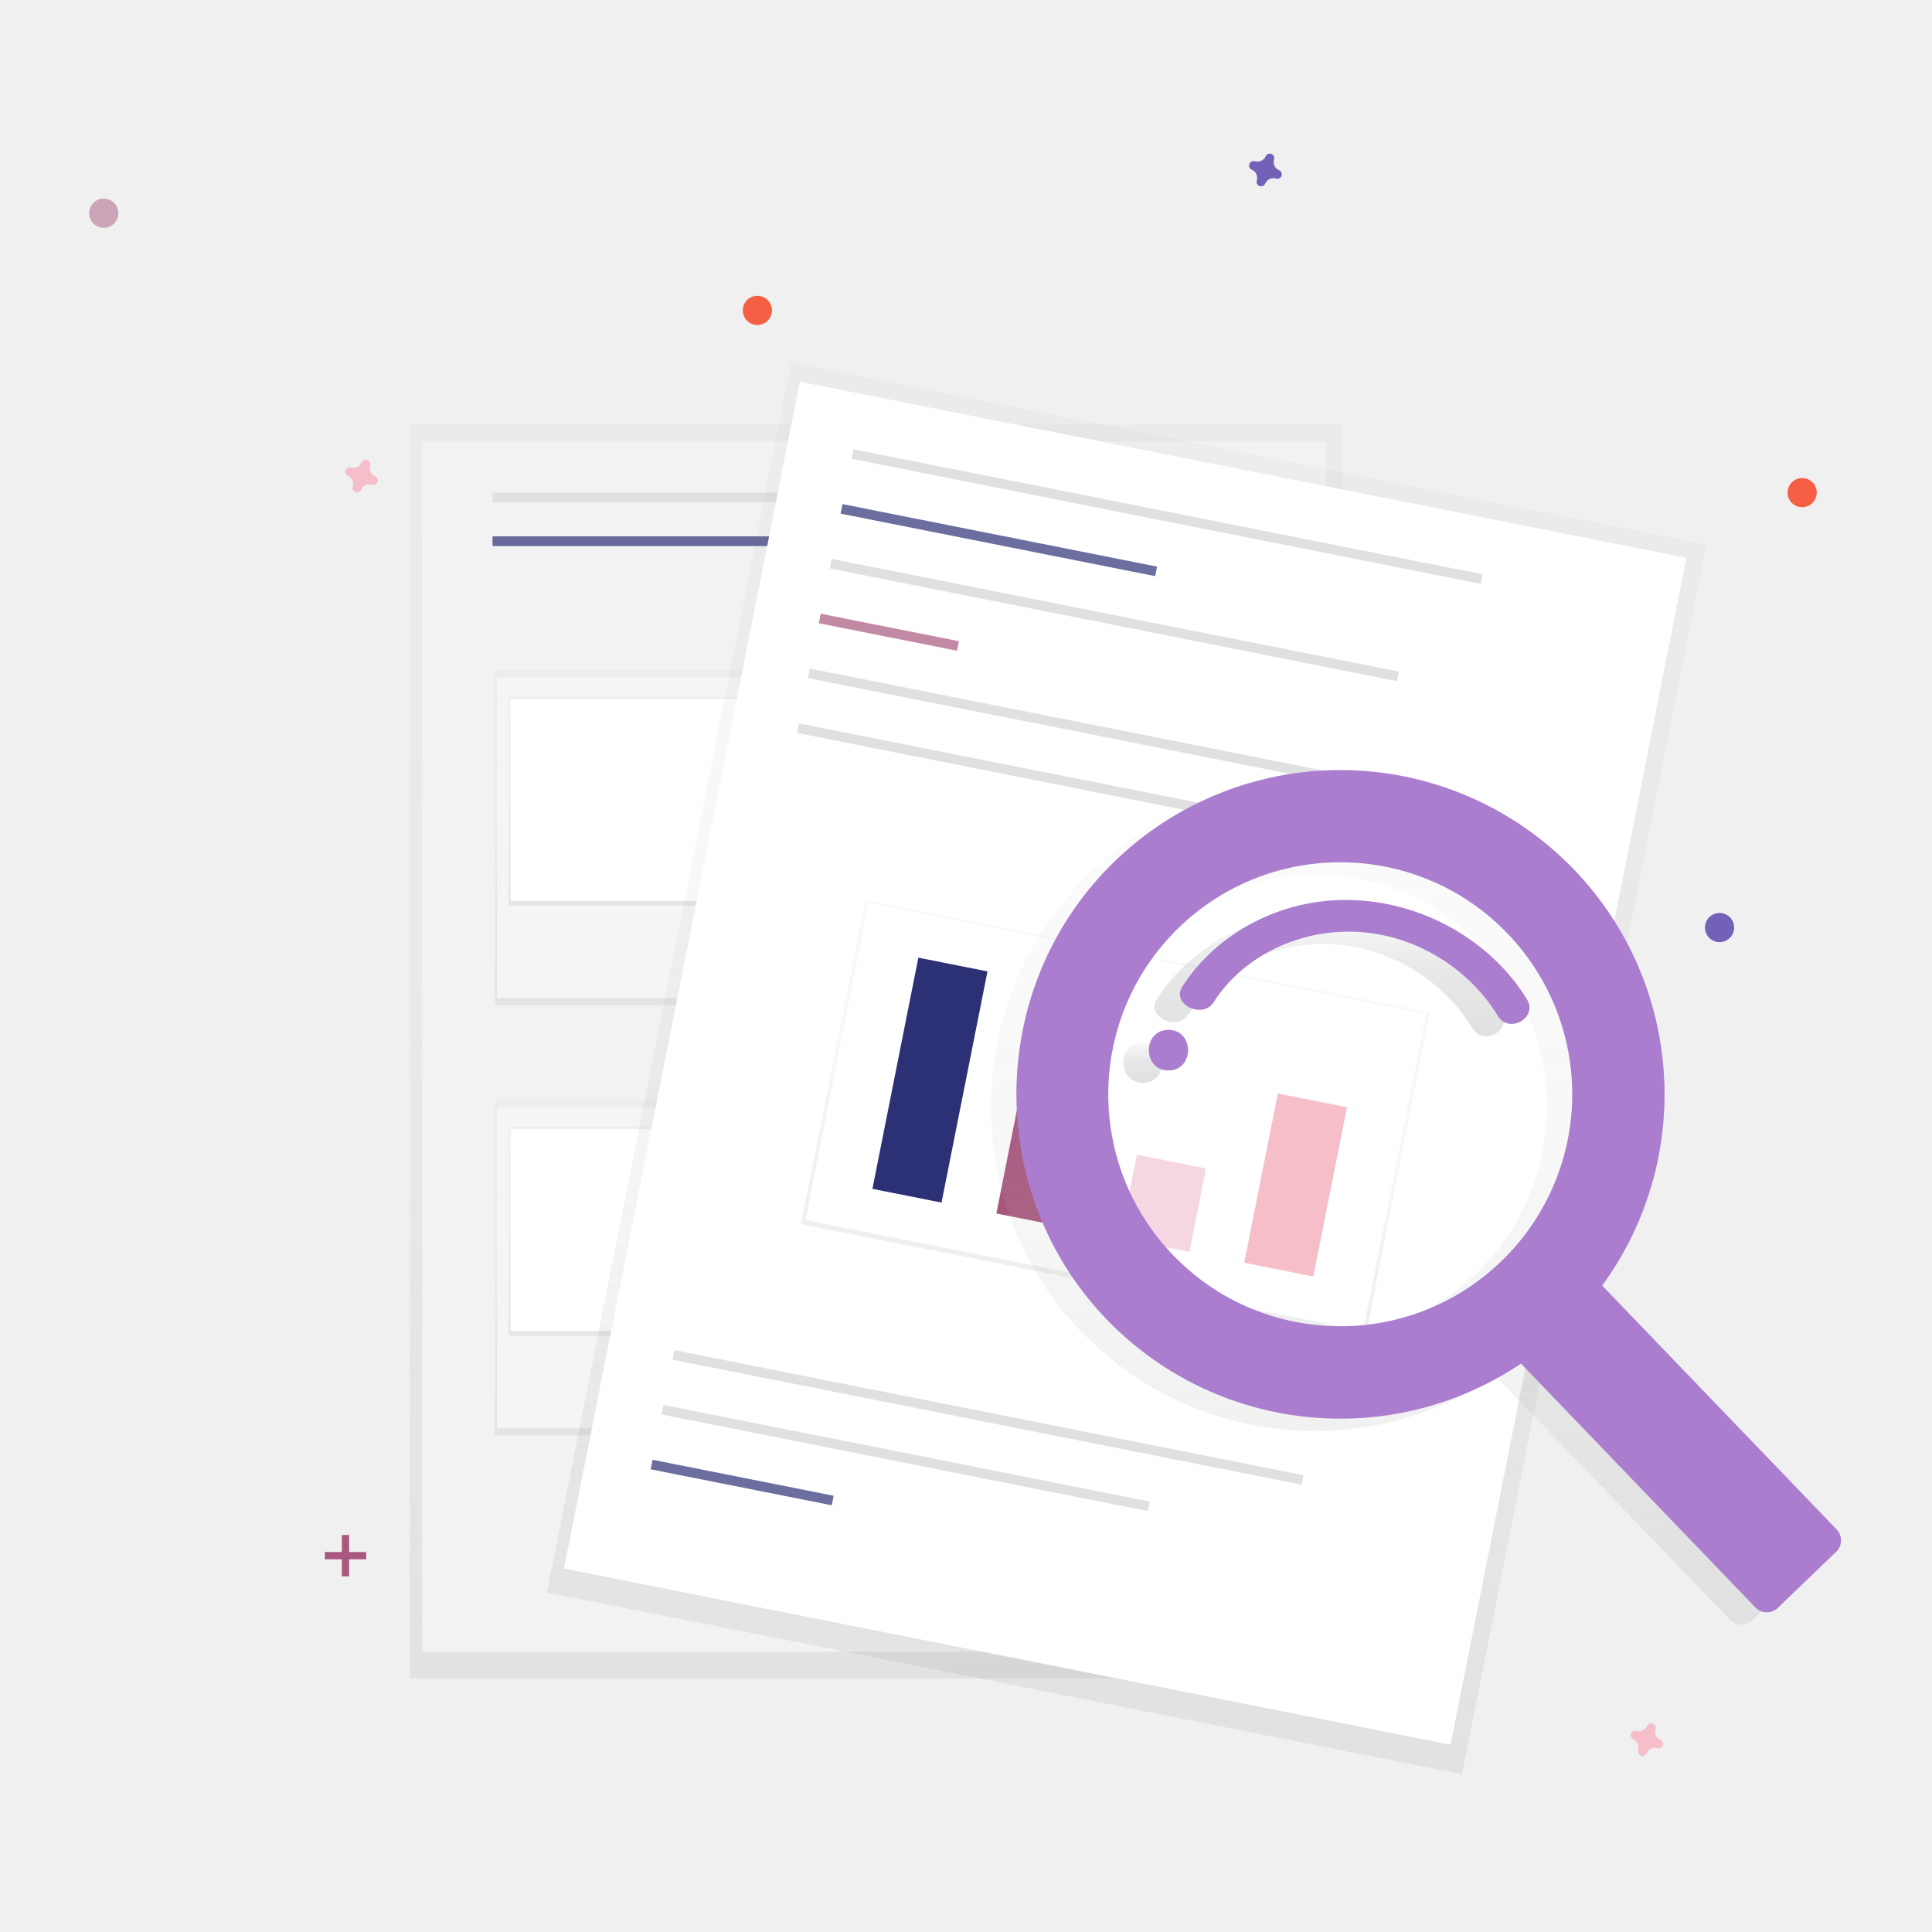
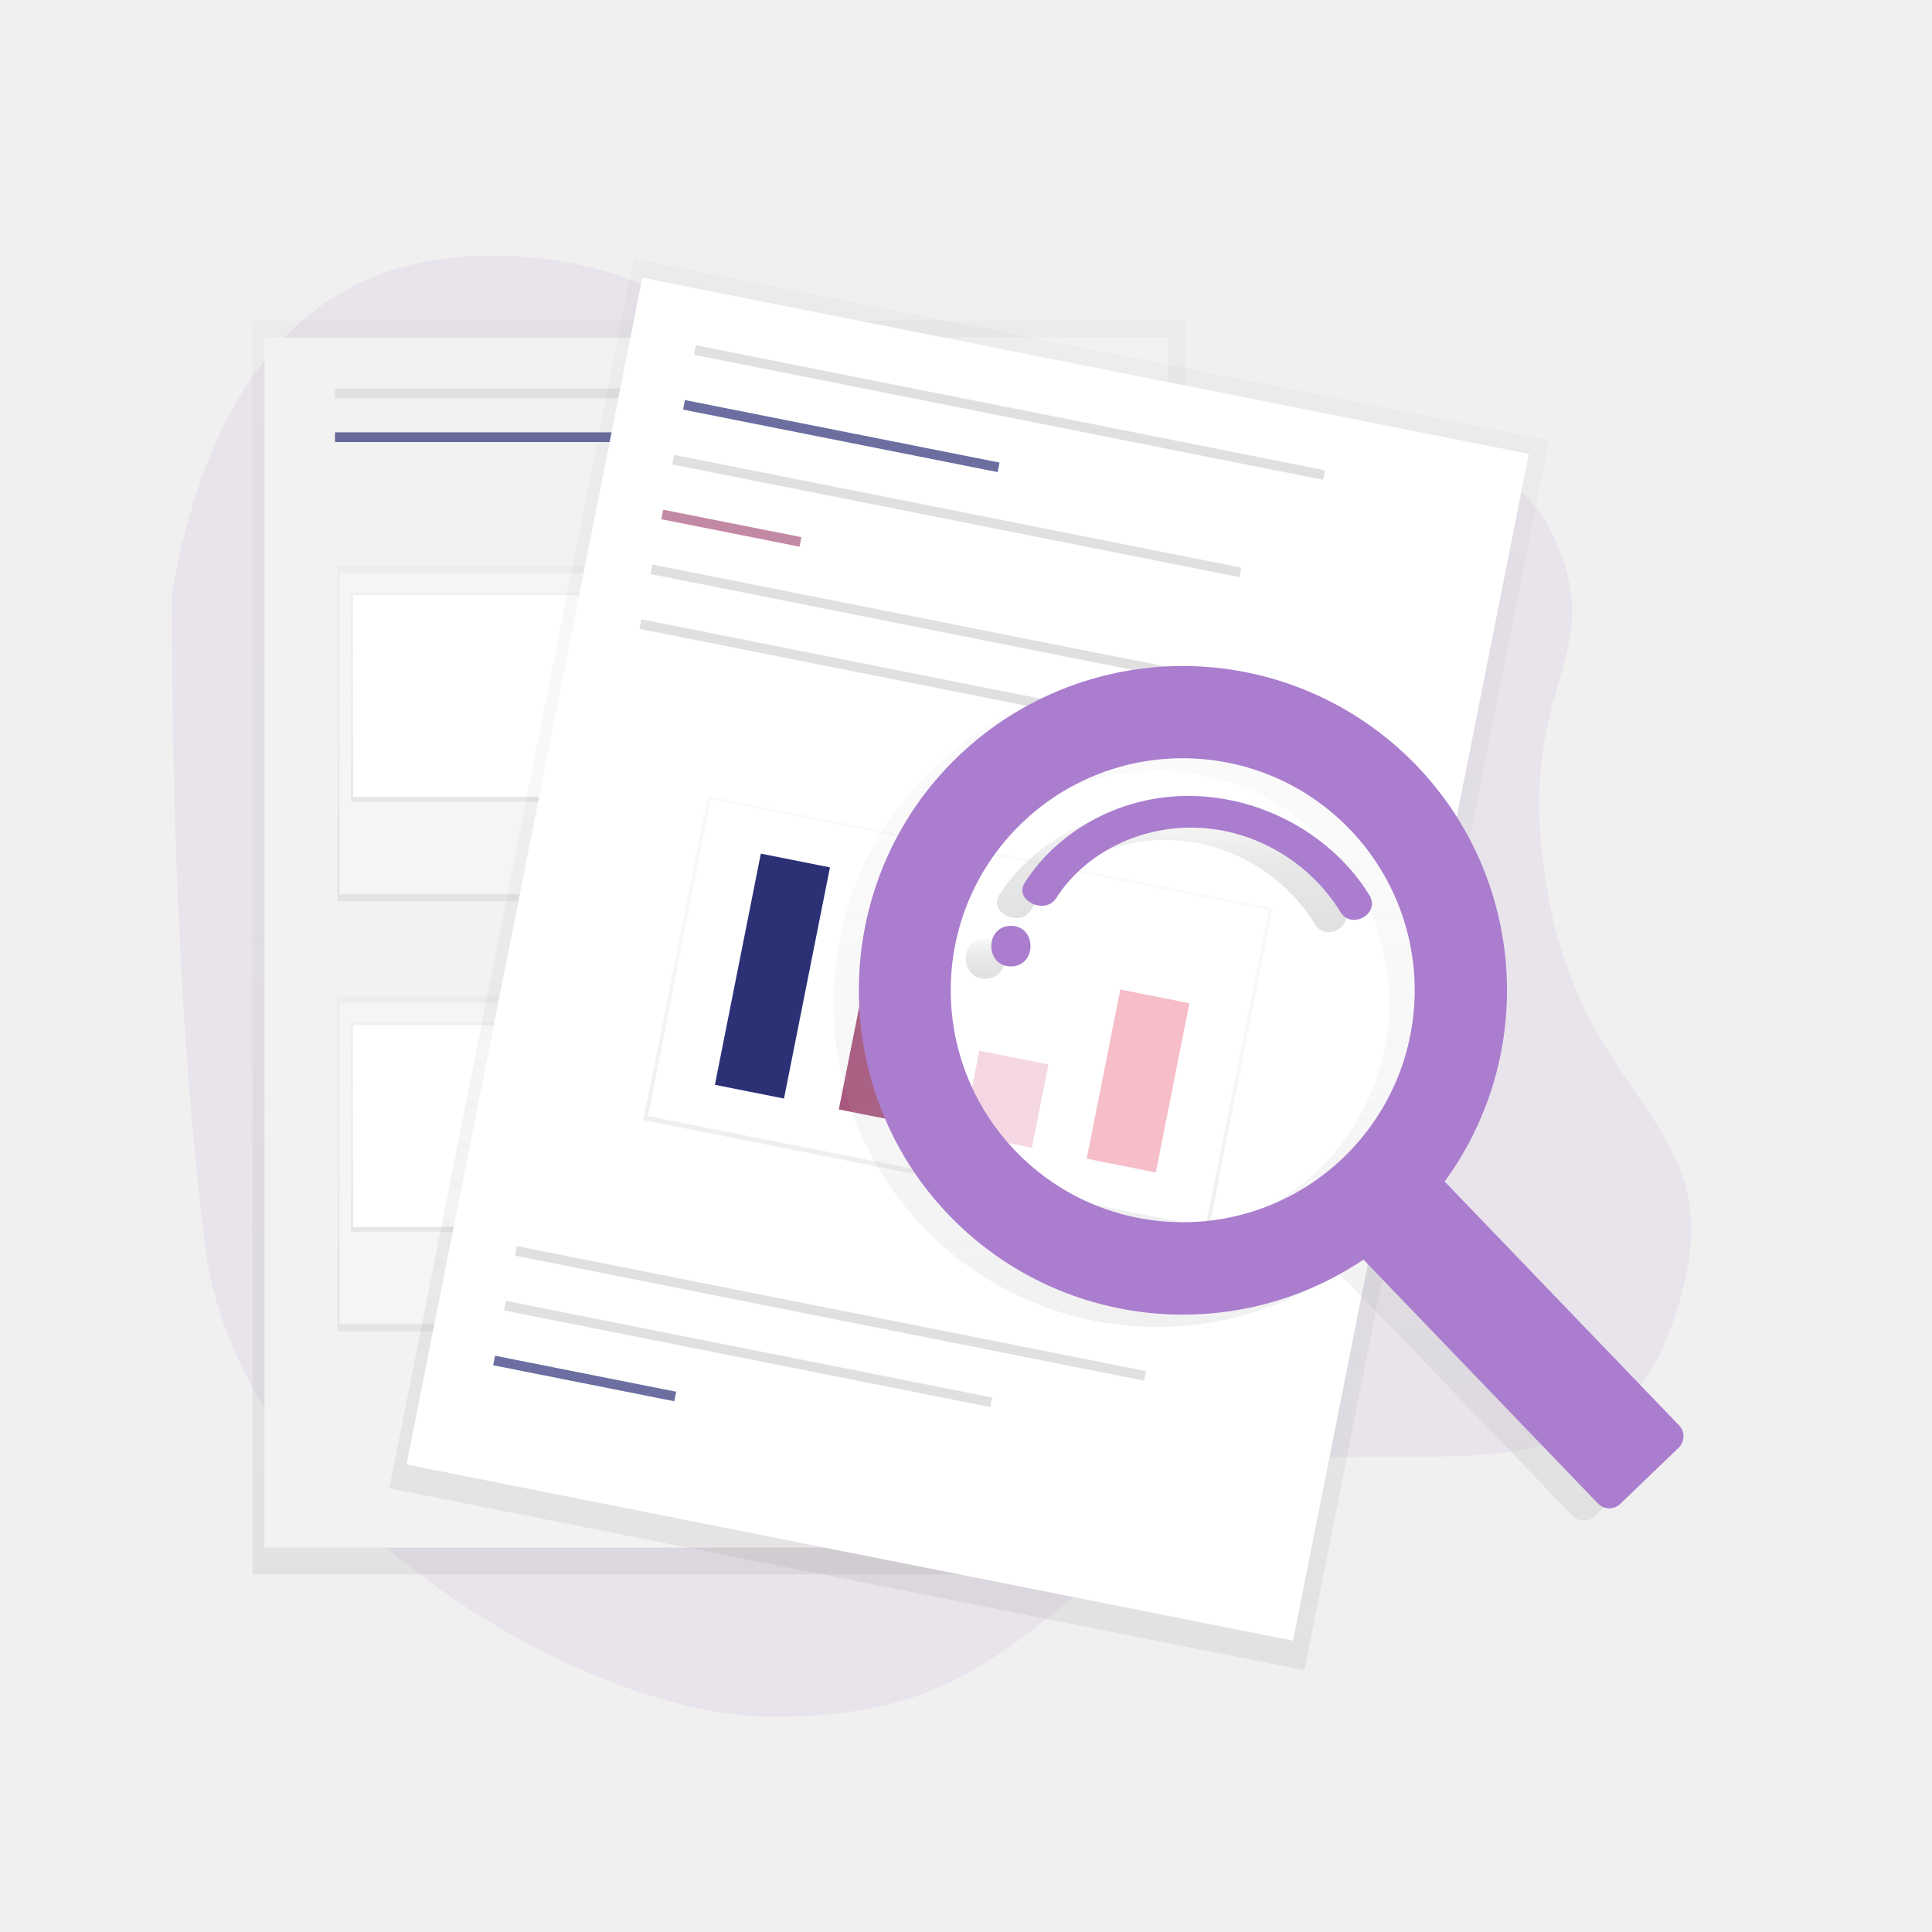
<svg xmlns="http://www.w3.org/2000/svg" xmlns:xlink="http://www.w3.org/1999/xlink" width="650px" height="650px" viewBox="0 0 650 650" version="1.1">
  <defs>
    <linearGradient x1="50%" y1="100%" x2="50%" y2="0%" id="linearGradient-1">
      <stop stop-color="#808080" stop-opacity="0.25" offset="0%" />
      <stop stop-color="#808080" stop-opacity="0.12" offset="54%" />
      <stop stop-color="#808080" stop-opacity="0.1" offset="100%" />
    </linearGradient>
    <linearGradient x1="50%" y1="100%" x2="50%" y2="0%" id="linearGradient-2">
      <stop stop-color="#808080" stop-opacity="0.25" offset="0%" />
      <stop stop-color="#808080" stop-opacity="0.12" offset="54%" />
      <stop stop-color="#808080" stop-opacity="0.1" offset="100%" />
    </linearGradient>
    <linearGradient x1="50%" y1="100%" x2="50%" y2="0%" id="linearGradient-3">
      <stop stop-color="#808080" stop-opacity="0.25" offset="0%" />
      <stop stop-color="#808080" stop-opacity="0.12" offset="54%" />
      <stop stop-color="#808080" stop-opacity="0.1" offset="100%" />
    </linearGradient>
    <rect id="path-4" x="0.378" y="0.504" width="100.653" height="67.851" />
    <rect id="path-6" x="0.378" y="0.294" width="100.653" height="67.851" />
    <linearGradient x1="0%" y1="50%" x2="100%" y2="50%" id="linearGradient-8">
      <stop stop-color="#808080" stop-opacity="0.25" offset="0%" />
      <stop stop-color="#808080" stop-opacity="0.12" offset="54%" />
      <stop stop-color="#808080" stop-opacity="0.1" offset="100%" />
    </linearGradient>
    <linearGradient x1="0.006%" y1="50.002%" x2="100.006%" y2="50.002%" id="linearGradient-9">
      <stop stop-color="#808080" stop-opacity="0.25" offset="0%" />
      <stop stop-color="#808080" stop-opacity="0.12" offset="54%" />
      <stop stop-color="#808080" stop-opacity="0.1" offset="100%" />
    </linearGradient>
    <linearGradient x1="50%" y1="100%" x2="50%" y2="0.001%" id="linearGradient-10">
      <stop stop-color="#B3B3B3" stop-opacity="0.25" offset="0%" />
      <stop stop-color="#B3B3B3" stop-opacity="0.1" offset="54%" />
      <stop stop-color="#B3B3B3" stop-opacity="0.05" offset="100%" />
    </linearGradient>
    <linearGradient x1="49.98%" y1="99.949%" x2="49.98%" y2="0%" id="linearGradient-11">
      <stop stop-color="#000000" stop-opacity="0.12" offset="0%" />
      <stop stop-color="#000000" stop-opacity="0.09" offset="55%" />
      <stop stop-color="#000000" stop-opacity="0.02" offset="100%" />
    </linearGradient>
    <linearGradient x1="49.989%" y1="100.006%" x2="49.989%" y2="0.008%" id="linearGradient-12">
      <stop stop-color="#000000" stop-opacity="0.12" offset="0%" />
      <stop stop-color="#000000" stop-opacity="0.09" offset="55%" />
      <stop stop-color="#000000" stop-opacity="0.02" offset="100%" />
    </linearGradient>
  </defs>
  <g id="case-studies" stroke="none" stroke-width="1" fill="none" fill-rule="evenodd">
-     <g id="undraw_file_searching_duff" transform="translate(30, 51)">
-       <g id="Group" opacity="0.5" transform="translate(107.8, 91.7)" fill="url(#linearGradient-1)" fill-rule="nonzero">
+     <path d="M57.788,199.4 C71.498,123.8 107.242,86 165.02,86 C251.687,86 262.921,153.038 331.546,153.038 C400.17,153.038 498.346,132.692 521.3,177.707 C544.254,222.723 506.863,228.525 521.3,303.3 C535.737,378.075 588.272,377.62 561.512,448.5 C534.752,519.38 440.719,469.893 400.17,503.897 C340.241,554.154 323.039,577.613 259.872,577.613 C196.706,577.613 80.19,510.085 68.989,419.241 C61.522,358.678 57.788,285.397 57.788,199.4 Z" id="Path-3" fill-opacity="0.1" fill="#AA7DCE" />
+     <g id="undraw_file_searching_duff" transform="translate(84, 86)">
+       <g id="Group" opacity="0.5" transform="translate(0.8, 21.7)" fill="url(#linearGradient-1)" fill-rule="nonzero">
        <rect id="Rectangle" x="0.105" y="0.147" width="313.908" height="421.82" />
      </g>
-       <rect id="Rectangle" fill="#F2F2F2" fill-rule="nonzero" x="111.993" y="97.573" width="304.101" height="407.106" />
-       <rect id="Rectangle" fill="#E0E0E0" fill-rule="nonzero" x="135.702" y="114.737" width="104.636" height="3.269" />
-       <rect id="Rectangle" fill="#2C3176" fill-rule="nonzero" opacity="0.7" x="135.702" y="129.451" width="104.636" height="3.269" />
-       <rect id="Rectangle" fill="#E0E0E0" fill-rule="nonzero" x="255.871" y="114.737" width="104.636" height="3.269" />
-       <rect id="Rectangle" fill="#E0E0E0" fill-rule="nonzero" x="272.216" y="207.935" width="104.636" height="3.269" />
-       <rect id="Rectangle" fill="#E0E0E0" fill-rule="nonzero" x="274.673" y="216.923" width="104.636" height="3.269" />
-       <rect id="Rectangle" fill="#E0E0E0" fill-rule="nonzero" x="279.58" y="225.918" width="104.636" height="3.269" />
-       <rect id="Rectangle" fill="#E0E0E0" fill-rule="nonzero" x="272.216" y="352.625" width="104.636" height="3.269" />
-       <rect id="Rectangle" fill="#E0E0E0" fill-rule="nonzero" x="274.673" y="361.62" width="104.636" height="3.269" />
-       <rect id="Rectangle" fill="#E0E0E0" fill-rule="nonzero" x="279.58" y="370.608" width="104.636" height="3.269" />
-       <g id="Group" opacity="0.5" transform="translate(136.5, 174.3)" fill="url(#linearGradient-2)" fill-rule="nonzero">
+       <rect id="Rectangle" fill="#F2F2F2" fill-rule="nonzero" x="4.993" y="27.573" width="304.101" height="407.106" />
+       <rect id="Rectangle" fill="#E0E0E0" fill-rule="nonzero" x="28.702" y="44.737" width="104.636" height="3.269" />
+       <rect id="Rectangle" fill="#2C3176" fill-rule="nonzero" opacity="0.7" x="28.702" y="59.451" width="104.636" height="3.269" />
+       <rect id="Rectangle" fill="#E0E0E0" fill-rule="nonzero" x="148.871" y="44.737" width="104.636" height="3.269" />
+       <rect id="Rectangle" fill="#E0E0E0" fill-rule="nonzero" x="165.216" y="137.935" width="104.636" height="3.269" />
+       <rect id="Rectangle" fill="#E0E0E0" fill-rule="nonzero" x="167.673" y="146.923" width="104.636" height="3.269" />
+       <rect id="Rectangle" fill="#E0E0E0" fill-rule="nonzero" x="172.58" y="155.918" width="104.636" height="3.269" />
+       <rect id="Rectangle" fill="#E0E0E0" fill-rule="nonzero" x="165.216" y="282.625" width="104.636" height="3.269" />
+       <rect id="Rectangle" fill="#E0E0E0" fill-rule="nonzero" x="167.673" y="291.62" width="104.636" height="3.269" />
+       <rect id="Rectangle" fill="#E0E0E0" fill-rule="nonzero" x="172.58" y="300.608" width="104.636" height="3.269" />
+       <g id="Group" opacity="0.5" transform="translate(29.5, 104.3)" fill="url(#linearGradient-2)" fill-rule="nonzero">
        <rect id="Rectangle" x="0.021" y="0.112" width="111.174" height="112.812" />
      </g>
-       <rect id="Rectangle" fill="#F5F5F5" fill-rule="nonzero" x="137.221" y="176.869" width="109.424" height="107.905" />
-       <g id="Group" opacity="0.5" transform="translate(140.7, 183.4)" fill="url(#linearGradient-3)" fill-rule="nonzero">
+       <rect id="Rectangle" fill="#F5F5F5" fill-rule="nonzero" x="30.221" y="106.869" width="109.424" height="107.905" />
+       <g id="Group" opacity="0.5" transform="translate(33.7, 113.4)" fill="url(#linearGradient-3)" fill-rule="nonzero">
        <rect id="Rectangle" x="0.378" y="0.007" width="102.06" height="70.301" />
      </g>
-       <rect id="e1f34465-d008-41db-868b-e00503fb87b3" fill="#FFFFFF" fill-rule="nonzero" x="141.778" y="184.226" width="100.653" height="67.851" />
-       <g id="Clipped" transform="translate(266.7, 226.1)">
+       <rect id="e1f34465-d008-41db-868b-e00503fb87b3" fill="#FFFFFF" fill-rule="nonzero" x="34.778" y="114.226" width="100.653" height="67.851" />
+       <g id="Clipped" transform="translate(159.7, 156.1)">
        <mask id="mask-5" fill="white">
          <use xlink:href="#path-4" />
        </mask>
        <g id="cf34cfb5-9399-4bae-9cea-d47bbef6cb3a" />
        <g id="Group" mask="url(#mask-5)" fill="#AA7DCE" fill-rule="nonzero" opacity="0.4">
          <g transform="translate(-137.2, -39.9)">
            <polygon id="Path" points="3.745 63.427 29.092 24.185 39.718 41.349 62.608 17.647 82.229 41.349 99.393 6.202 143.535 76.503 0.476 71.596" />
            <circle id="Oval" cx="23.366" cy="7.833" r="7.357" />
          </g>
        </g>
      </g>
-       <g id="Group" opacity="0.5" transform="translate(136.5, 318.5)" fill="url(#linearGradient-2)" fill-rule="nonzero">
+       <g id="Group" opacity="0.5" transform="translate(29.5, 248.5)" fill="url(#linearGradient-2)" fill-rule="nonzero">
        <rect id="Rectangle" x="0.021" y="0.609" width="111.174" height="112.812" />
      </g>
-       <rect id="Rectangle" fill="#F5F5F5" fill-rule="nonzero" x="137.221" y="321.559" width="109.424" height="107.905" />
-       <g id="Group" opacity="0.5" transform="translate(140.7, 327.6)" fill="url(#linearGradient-3)" fill-rule="nonzero">
+       <rect id="Rectangle" fill="#F5F5F5" fill-rule="nonzero" x="30.221" y="251.559" width="109.424" height="107.905" />
+       <g id="Group" opacity="0.5" transform="translate(33.7, 257.6)" fill="url(#linearGradient-3)" fill-rule="nonzero">
        <rect id="Rectangle" x="0.378" y="0.504" width="102.06" height="70.301" />
      </g>
-       <rect id="c95ac4f6-be4d-44a3-92c2-5c8066e2b531" fill="#FFFFFF" fill-rule="nonzero" x="141.778" y="328.916" width="100.653" height="67.851" />
-       <g id="Clipped" transform="translate(266.7, 371)">
+       <rect id="c95ac4f6-be4d-44a3-92c2-5c8066e2b531" fill="#FFFFFF" fill-rule="nonzero" x="34.778" y="258.916" width="100.653" height="67.851" />
+       <g id="Clipped" transform="translate(159.7, 301)">
        <mask id="mask-7" fill="white">
          <use xlink:href="#path-6" />
        </mask>
        <g id="7439734d-5f7c-428f-88ce-e68b86a45c07" />
        <g id="Group" mask="url(#mask-7)" fill="#BDBDBD" fill-rule="nonzero" opacity="0.4">
          <g transform="translate(-137.2, -39.9)">
            <polygon id="Path" points="3.745 63.217 29.092 23.975 39.718 41.146 62.608 17.437 82.229 41.146 99.393 5.992 143.535 76.293 0.476 71.393" />
            <circle id="Oval" cx="23.366" cy="7.63" r="7.357" />
          </g>
        </g>
      </g>
-       <g id="Group" opacity="0.5" transform="translate(153.3, 70.7)" fill="url(#linearGradient-8)" fill-rule="nonzero">
+       <g id="Group" opacity="0.5" transform="translate(46.3, 0.7)" fill="url(#linearGradient-8)" fill-rule="nonzero">
        <rect id="Rectangle" transform="translate(195.7439, 237.7637) rotate(-78.76) translate(-195.7439, -237.7637) " x="-15.166" y="80.81" width="421.82" height="313.908" />
      </g>
-       <rect id="Rectangle" fill="#FFFFFF" fill-rule="nonzero" transform="translate(348.5602, 306.7029) rotate(-78.76) translate(-348.5602, -306.7029) " x="145.007" y="154.652" width="407.106" height="304.101" />
-       <rect id="Rectangle" fill="#E0E0E0" fill-rule="nonzero" transform="translate(362.6435, 122.7907) rotate(11.24) translate(-362.6435, -122.7907) " x="254.735" y="121.156" width="215.817" height="3.269" />
-       <rect id="Rectangle" fill="#E0E0E0" fill-rule="nonzero" transform="translate(302.4131, 425.8771) rotate(11.24) translate(-302.4131, -425.8771) " x="194.505" y="424.243" width="215.817" height="3.269" />
-       <rect id="Rectangle" fill="#E0E0E0" fill-rule="nonzero" transform="translate(274.6873, 439.5313) rotate(11.24) translate(-274.6873, -439.5313) " x="191.303" y="437.897" width="166.768" height="3.269" />
-       <rect id="Rectangle" fill="#2C3176" fill-rule="nonzero" opacity="0.7" transform="translate(219.7061, 447.7802) rotate(11.24) translate(-219.7061, -447.7802) " x="188.644" y="446.146" width="62.125" height="3.269" />
-       <rect id="Rectangle" fill="#2C3176" fill-rule="nonzero" opacity="0.7" transform="translate(306.0513, 130.7186) rotate(11.24) translate(-306.0513, -130.7186) " x="252.099" y="129.084" width="107.905" height="3.269" />
-       <rect id="Rectangle" fill="#E0E0E0" fill-rule="nonzero" transform="translate(344.8902, 157.6031) rotate(11.24) translate(-344.8902, -157.6031) " x="247.611" y="155.969" width="194.558" height="3.269" />
-       <rect id="Rectangle" fill="#A8577E" fill-rule="nonzero" opacity="0.7" transform="translate(269.0596, 161.7072) rotate(11.24) translate(-269.0596, -161.7072) " x="245.354" y="160.073" width="47.411" height="3.269" />
-       <rect id="Rectangle" fill="#E0E0E0" fill-rule="nonzero" transform="translate(347.9862, 196.5617) rotate(11.24) translate(-347.9862, -196.5617) " x="240.078" y="194.927" width="215.817" height="3.269" />
-       <g id="Group" opacity="0.5" transform="translate(239.4, 251.3)" fill="url(#linearGradient-9)" fill-rule="nonzero">
+       <rect id="Rectangle" fill="#FFFFFF" fill-rule="nonzero" transform="translate(241.5602, 236.7029) rotate(-78.76) translate(-241.5602, -236.7029) " x="38.007" y="84.652" width="407.106" height="304.101" />
+       <rect id="Rectangle" fill="#E0E0E0" fill-rule="nonzero" transform="translate(255.6435, 52.79067) rotate(11.24) translate(-255.6435, -52.79067) " x="147.735" y="51.156" width="215.817" height="3.269" />
+       <rect id="Rectangle" fill="#E0E0E0" fill-rule="nonzero" transform="translate(195.4131, 355.8771) rotate(11.24) translate(-195.4131, -355.8771) " x="87.505" y="354.243" width="215.817" height="3.269" />
+       <rect id="Rectangle" fill="#E0E0E0" fill-rule="nonzero" transform="translate(167.6873, 369.5313) rotate(11.24) translate(-167.6873, -369.5313) " x="84.303" y="367.897" width="166.768" height="3.269" />
+       <rect id="Rectangle" fill="#2C3176" fill-rule="nonzero" opacity="0.7" transform="translate(112.7061, 377.7802) rotate(11.24) translate(-112.7061, -377.7802) " x="81.644" y="376.146" width="62.125" height="3.269" />
+       <rect id="Rectangle" fill="#2C3176" fill-rule="nonzero" opacity="0.7" transform="translate(199.0513, 60.7186) rotate(11.24) translate(-199.0513, -60.7186) " x="145.099" y="59.084" width="107.905" height="3.269" />
+       <rect id="Rectangle" fill="#E0E0E0" fill-rule="nonzero" transform="translate(237.8902, 87.60308) rotate(11.24) translate(-237.8902, -87.60308) " x="140.611" y="85.969" width="194.558" height="3.269" />
+       <rect id="Rectangle" fill="#A8577E" fill-rule="nonzero" opacity="0.7" transform="translate(162.0596, 91.70717) rotate(11.24) translate(-162.0596, -91.70717) " x="138.354" y="90.073" width="47.411" height="3.269" />
+       <rect id="Rectangle" fill="#E0E0E0" fill-rule="nonzero" transform="translate(240.9862, 126.5617) rotate(11.24) translate(-240.9862, -126.5617) " x="133.078" y="124.927" width="215.817" height="3.269" />
+       <g id="Group" opacity="0.5" transform="translate(132.4, 181.3)" fill="url(#linearGradient-9)" fill-rule="nonzero">
        <rect id="Rectangle" transform="translate(105.8927, 73.92348) rotate(-78.76) translate(-105.8927, -73.92348) " x="50.306" y="-22.946" width="111.174" height="193.739" />
      </g>
-       <rect id="Rectangle" fill="#FFFFFF" fill-rule="nonzero" transform="translate(345.4066, 324.8235) rotate(11.24) translate(-345.4066, -324.8235) " x="249.762" y="270.461" width="191.289" height="108.724" />
-       <rect id="Rectangle" fill="#E0E0E0" fill-rule="nonzero" transform="translate(344.3213, 215.0089) rotate(11.24) translate(-344.3213, -215.0089) " x="236.413" y="213.374" width="215.817" height="3.269" />
-       <rect id="Rectangle" fill="#2C3176" fill-rule="nonzero" transform="translate(282.8723, 312.3961) rotate(11.24) translate(-282.8723, -312.3961) " x="271.018" y="272.748" width="23.709" height="79.296" />
-       <rect id="Rectangle" fill="#A8577E" fill-rule="nonzero" transform="translate(322.0147, 333.5125) rotate(11.24) translate(-322.0147, -333.5125) " x="310.16" y="306.944" width="23.709" height="53.137" />
-       <rect id="Rectangle" fill="#F5D7E3" fill-rule="nonzero" transform="translate(361.3242, 353.8251) rotate(11.24) translate(-361.3242, -353.8251) " x="349.47" y="339.521" width="23.709" height="28.609" />
-       <rect id="Rectangle" fill="#F5BEC9" fill-rule="nonzero" transform="translate(405.8858, 347.6805) rotate(11.24) translate(-405.8858, -347.6805) " x="394.031" y="318.658" width="23.709" height="58.044" />
-       <path d="M491.015,245.707 C470.639,224.514 442.573,212.439 413.174,212.218 C383.775,211.997 355.531,223.647 334.838,244.531 C293.538,286.167 292.838,353.962 333.235,396.48 C369.878,435.049 428.994,441.573 473.165,411.922 L552.048,493.969 C554.082,496.083 557.444,496.149 559.559,494.116 L579.215,475.216 C581.329,473.182 581.395,469.82 579.362,467.705 L500.5,385.665 C531.712,342.89 527.713,283.88 491.015,245.707 Z M466.445,377.622 C435.371,407.496 385.963,406.523 356.088,375.449 C326.214,344.376 327.185,294.968 358.258,265.093 C389.331,235.218 438.739,236.188 468.615,267.26 C482.963,282.182 490.795,302.193 490.388,322.89 C489.981,343.588 481.368,363.275 466.445,377.622 L466.445,377.622 Z" id="Shape" fill="url(#linearGradient-10)" fill-rule="nonzero" />
-       <path d="M354.543,299.642 C345.765,299.642 345.751,313.285 354.543,313.285 C363.335,313.285 363.335,299.642 354.543,299.642 Z" id="Path" fill="url(#linearGradient-11)" fill-rule="nonzero" />
-       <path d="M415.73,255.941 C392.105,255.409 370.608,267.26 359.177,285.152 C355.446,290.99 366.037,296.149 369.747,290.339 C379.211,275.527 397.194,266.119 416.647,266.609 C437.031,267.12 455.581,278.782 465.402,294.966 C469.126,301.105 478.891,295.526 475.202,289.422 C463.26,269.822 440.132,256.522 415.73,255.941 Z" id="Path" fill="url(#linearGradient-12)" fill-rule="nonzero" />
-       <path d="M499.576,241.563 C479.2,220.37 451.134,208.295 421.735,208.074 C392.336,207.853 364.092,219.503 343.399,240.387 C302.099,282.023 301.399,349.818 341.796,392.336 C378.441,430.903 437.556,437.423 481.726,407.771 L560.602,489.825 C562.636,491.939 565.998,492.005 568.113,489.972 L587.769,471.072 C589.883,469.038 589.949,465.676 587.916,463.561 L509.033,381.514 C540.249,338.747 536.262,279.742 499.576,241.563 L499.576,241.563 Z M475.006,373.422 C443.932,403.296 394.524,402.323 364.649,371.249 C334.775,340.176 335.746,290.768 366.819,260.893 C397.892,231.018 447.3,231.988 477.176,263.06 C491.524,277.982 499.356,297.993 498.949,318.69 C498.542,339.388 489.929,359.075 475.006,373.422 Z" id="Shape" fill="#AA7DCE" fill-rule="nonzero" />
-       <path d="M363.104,295.491 C354.326,295.491 354.312,309.134 363.104,309.134 C371.896,309.134 371.896,295.491 363.104,295.491 Z" id="Path" fill="#AA7DCE" fill-rule="nonzero" />
-       <path d="M424.291,251.797 C400.666,251.265 379.169,263.116 367.738,281.008 C364.007,286.846 374.598,292.005 378.308,286.195 C387.772,271.383 405.755,261.975 425.208,262.465 C445.592,262.976 464.142,274.638 473.963,290.822 C477.687,296.961 487.452,291.382 483.763,285.278 C471.8,265.622 448.7,252.322 424.291,251.797 Z" id="Path" fill="#AA7DCE" fill-rule="nonzero" />
-       <rect id="Rectangle" fill="#A8577E" fill-rule="nonzero" x="85.015" y="465.437" width="2.45" height="13.895" />
-       <rect id="Rectangle" fill="#A8577E" fill-rule="nonzero" transform="translate(86.2435, 472.381) rotate(90) translate(-86.2435, -472.381) " x="85.019" y="465.433" width="2.45" height="13.895" />
-       <path d="M400.309,6.265 C398.909,5.656 398.189,4.092 398.636,2.632 C398.67,2.523 398.691,2.41 398.699,2.296 L398.699,2.296 C398.745,1.63 398.346,1.013 397.719,0.782 C397.093,0.55 396.389,0.759 395.99,1.295 L395.99,1.295 C395.923,1.386 395.866,1.485 395.822,1.589 C395.213,2.989 393.649,3.709 392.189,3.262 C392.08,3.228 391.967,3.207 391.853,3.199 L391.853,3.199 C391.181,3.151 390.559,3.554 390.33,4.187 C390.1,4.82 390.319,5.529 390.866,5.922 L390.866,5.922 C390.957,5.989 391.056,6.046 391.16,6.09 C392.56,6.699 393.28,8.263 392.833,9.723 C392.799,9.832 392.778,9.945 392.77,10.059 L392.77,10.059 C392.716,10.735 393.121,11.363 393.759,11.594 C394.396,11.824 395.109,11.6 395.5,11.046 L395.5,11.046 C395.567,10.955 395.624,10.856 395.668,10.752 C396.277,9.352 397.841,8.632 399.301,9.079 C399.41,9.113 399.523,9.134 399.637,9.142 L399.637,9.142 C400.303,9.188 400.92,8.789 401.151,8.162 C401.383,7.536 401.174,6.832 400.638,6.433 L400.638,6.433 C400.536,6.363 400.425,6.307 400.309,6.265 L400.309,6.265 Z" id="Path" fill="#7360B7" fill-rule="nonzero" />
-       <path d="M96.208,109.27 C94.808,108.661 94.088,107.097 94.535,105.637 C94.569,105.528 94.59,105.415 94.598,105.301 L94.598,105.301 C94.644,104.635 94.245,104.018 93.618,103.787 C92.992,103.555 92.288,103.764 91.889,104.3 L91.889,104.3 C91.822,104.391 91.765,104.49 91.721,104.594 C91.112,105.994 89.548,106.714 88.088,106.267 C87.979,106.233 87.866,106.212 87.752,106.204 L87.752,106.204 C87.086,106.158 86.469,106.557 86.238,107.184 C86.006,107.81 86.215,108.514 86.751,108.913 L86.751,108.913 C86.842,108.98 86.941,109.037 87.045,109.081 C88.445,109.69 89.165,111.254 88.718,112.714 C88.684,112.823 88.663,112.936 88.655,113.05 L88.655,113.05 C88.609,113.716 89.008,114.333 89.635,114.564 C90.261,114.796 90.965,114.587 91.364,114.051 L91.364,114.051 C91.431,113.96 91.488,113.861 91.532,113.757 C92.141,112.357 93.705,111.637 95.165,112.084 C95.274,112.118 95.387,112.139 95.501,112.147 L95.501,112.147 C96.167,112.193 96.784,111.794 97.015,111.167 C97.247,110.541 97.038,109.837 96.502,109.438 L96.502,109.438 C96.411,109.371 96.312,109.314 96.208,109.27 L96.208,109.27 Z" id="Path" fill="#F5BEC9" fill-rule="nonzero" />
-       <path d="M528.654,534.352 C527.254,533.743 526.534,532.179 526.981,530.719 C527.015,530.61 527.036,530.497 527.044,530.383 L527.044,530.383 C527.09,529.717 526.691,529.1 526.064,528.869 C525.438,528.637 524.734,528.846 524.335,529.382 L524.335,529.382 C524.268,529.473 524.211,529.572 524.167,529.676 C523.558,531.076 521.994,531.796 520.534,531.349 C520.425,531.315 520.312,531.294 520.198,531.286 L520.198,531.286 C519.532,531.24 518.915,531.639 518.684,532.266 C518.452,532.892 518.661,533.596 519.197,533.995 L519.197,533.995 C519.288,534.062 519.387,534.119 519.491,534.163 C520.891,534.772 521.611,536.336 521.164,537.796 C521.13,537.905 521.109,538.018 521.101,538.132 L521.101,538.132 C521.055,538.798 521.454,539.415 522.081,539.646 C522.707,539.878 523.411,539.669 523.81,539.133 L523.81,539.133 C523.877,539.042 523.934,538.943 523.978,538.839 C524.587,537.439 526.151,536.719 527.611,537.166 C527.72,537.2 527.833,537.221 527.947,537.229 L527.947,537.229 C528.613,537.275 529.23,536.876 529.461,536.249 C529.693,535.623 529.484,534.919 528.948,534.52 L528.948,534.52 C528.857,534.453 528.758,534.396 528.654,534.352 Z" id="Path" fill="#F5BEC9" fill-rule="nonzero" />
-       <circle id="Oval" fill="#F55F44" fill-rule="nonzero" cx="224.805" cy="53.431" r="4.907" />
-       <circle id="Oval" fill="#F55F44" fill-rule="nonzero" cx="576.317" cy="114.737" r="4.907" />
-       <circle id="Oval" fill="#7360B7" fill-rule="nonzero" cx="548.527" cy="261.065" r="4.907" />
-       <circle id="Oval" fill="#A8577E" fill-rule="nonzero" opacity="0.5" cx="4.907" cy="20.727" r="4.907" />
+       <rect id="Rectangle" fill="#FFFFFF" fill-rule="nonzero" transform="translate(238.4066, 254.8235) rotate(11.24) translate(-238.4066, -254.8235) " x="142.762" y="200.461" width="191.289" height="108.724" />
+       <rect id="Rectangle" fill="#E0E0E0" fill-rule="nonzero" transform="translate(237.3213, 145.0089) rotate(11.24) translate(-237.3213, -145.0089) " x="129.413" y="143.374" width="215.817" height="3.269" />
+       <rect id="Rectangle" fill="#2C3176" fill-rule="nonzero" transform="translate(175.8723, 242.3961) rotate(11.24) translate(-175.8723, -242.3961) " x="164.018" y="202.748" width="23.709" height="79.296" />
+       <rect id="Rectangle" fill="#A8577E" fill-rule="nonzero" transform="translate(215.0147, 263.5125) rotate(11.24) translate(-215.0147, -263.5125) " x="203.16" y="236.944" width="23.709" height="53.137" />
+       <rect id="Rectangle" fill="#F5D7E3" fill-rule="nonzero" transform="translate(254.3242, 283.8251) rotate(11.24) translate(-254.3242, -283.8251) " x="242.47" y="269.521" width="23.709" height="28.609" />
+       <rect id="Rectangle" fill="#F5BEC9" fill-rule="nonzero" transform="translate(298.8858, 277.6805) rotate(11.24) translate(-298.8858, -277.6805) " x="287.031" y="248.658" width="23.709" height="58.044" />
+       <path d="M384.015,175.707 C363.639,154.514 335.573,142.439 306.174,142.218 C276.775,141.997 248.531,153.647 227.838,174.531 C186.538,216.167 185.838,283.962 226.235,326.48 C262.878,365.049 321.994,371.573 366.165,341.922 L445.048,423.969 C447.082,426.083 450.444,426.149 452.559,424.116 L472.215,405.216 C474.329,403.182 474.395,399.82 472.362,397.705 L393.5,315.665 C424.712,272.89 420.713,213.88 384.015,175.707 Z M359.445,307.622 C328.371,337.496 278.963,336.523 249.088,305.449 C219.214,274.376 220.185,224.968 251.258,195.093 C282.331,165.218 331.739,166.188 361.615,197.26 C375.963,212.182 383.795,232.193 383.388,252.89 C382.981,273.588 374.368,293.275 359.445,307.622 L359.445,307.622 Z" id="Shape" fill="url(#linearGradient-10)" fill-rule="nonzero" />
+       <path d="M247.543,229.642 C238.765,229.642 238.751,243.285 247.543,243.285 C256.335,243.285 256.335,229.642 247.543,229.642 Z" id="Path" fill="url(#linearGradient-11)" fill-rule="nonzero" />
+       <path d="M308.73,185.941 C285.105,185.409 263.608,197.26 252.177,215.152 C248.446,220.99 259.037,226.149 262.747,220.339 C272.211,205.527 290.194,196.119 309.647,196.609 C330.031,197.12 348.581,208.782 358.402,224.966 C362.126,231.105 371.891,225.526 368.202,219.422 C356.26,199.822 333.132,186.522 308.73,185.941 Z" id="Path" fill="url(#linearGradient-12)" fill-rule="nonzero" />
+       <path d="M392.576,171.563 C372.2,150.37 344.134,138.295 314.735,138.074 C285.336,137.853 257.092,149.503 236.399,170.387 C195.099,212.023 194.399,279.818 234.796,322.336 C271.441,360.903 330.556,367.423 374.726,337.771 L453.602,419.825 C455.636,421.939 458.998,422.005 461.113,419.972 L480.769,401.072 C482.883,399.038 482.949,395.676 480.916,393.561 L402.033,311.514 C433.249,268.747 429.262,209.742 392.576,171.563 L392.576,171.563 Z M368.006,303.422 C336.932,333.296 287.524,332.323 257.649,301.249 C227.775,270.176 228.746,220.768 259.819,190.893 C290.892,161.018 340.3,161.988 370.176,193.06 C384.524,207.982 392.356,227.993 391.949,248.69 C391.542,269.388 382.929,289.075 368.006,303.422 Z" id="Shape" fill="#AA7DCE" fill-rule="nonzero" />
+       <path d="M256.104,225.491 C247.326,225.491 247.312,239.134 256.104,239.134 C264.896,239.134 264.896,225.491 256.104,225.491 Z" id="Path" fill="#AA7DCE" fill-rule="nonzero" />
+       <path d="M317.291,181.797 C293.666,181.265 272.169,193.116 260.738,211.008 C257.007,216.846 267.598,222.005 271.308,216.195 C280.772,201.383 298.755,191.975 318.208,192.465 C338.592,192.976 357.142,204.638 366.963,220.822 C370.687,226.961 380.452,221.382 376.763,215.278 C364.8,195.622 341.7,182.322 317.291,181.797 Z" id="Path" fill="#AA7DCE" fill-rule="nonzero" />
    </g>
  </g>
</svg>
